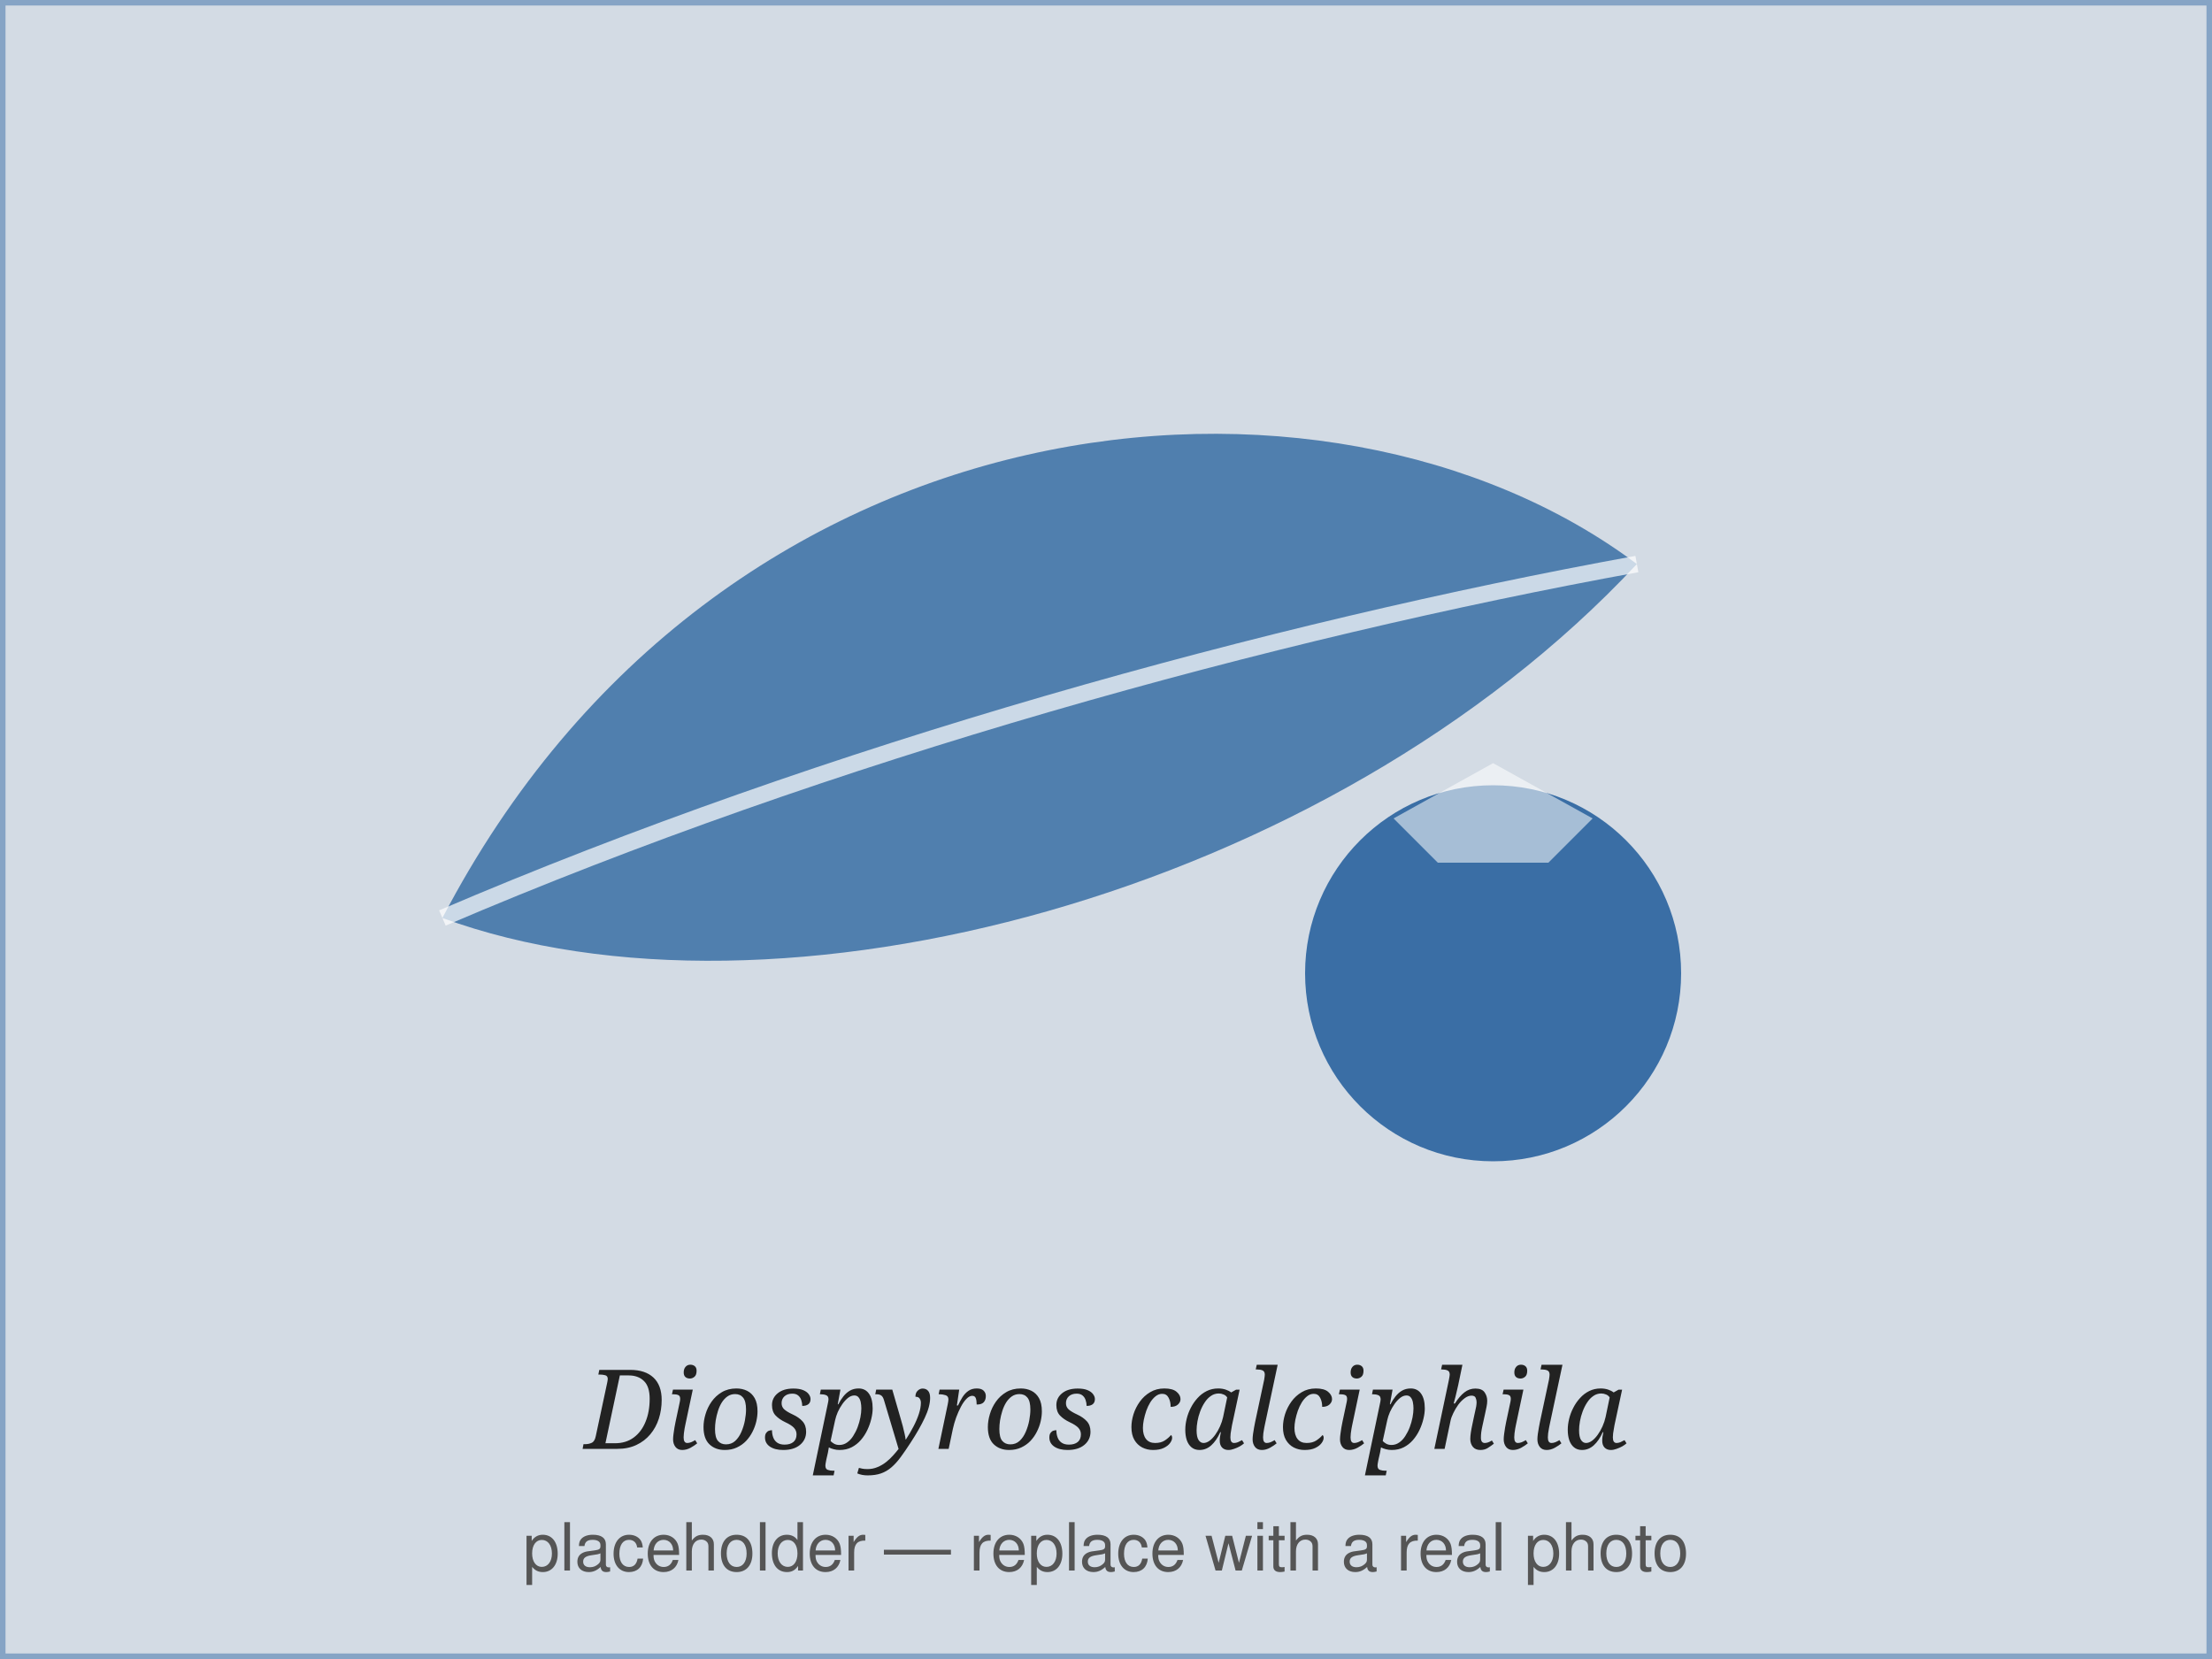
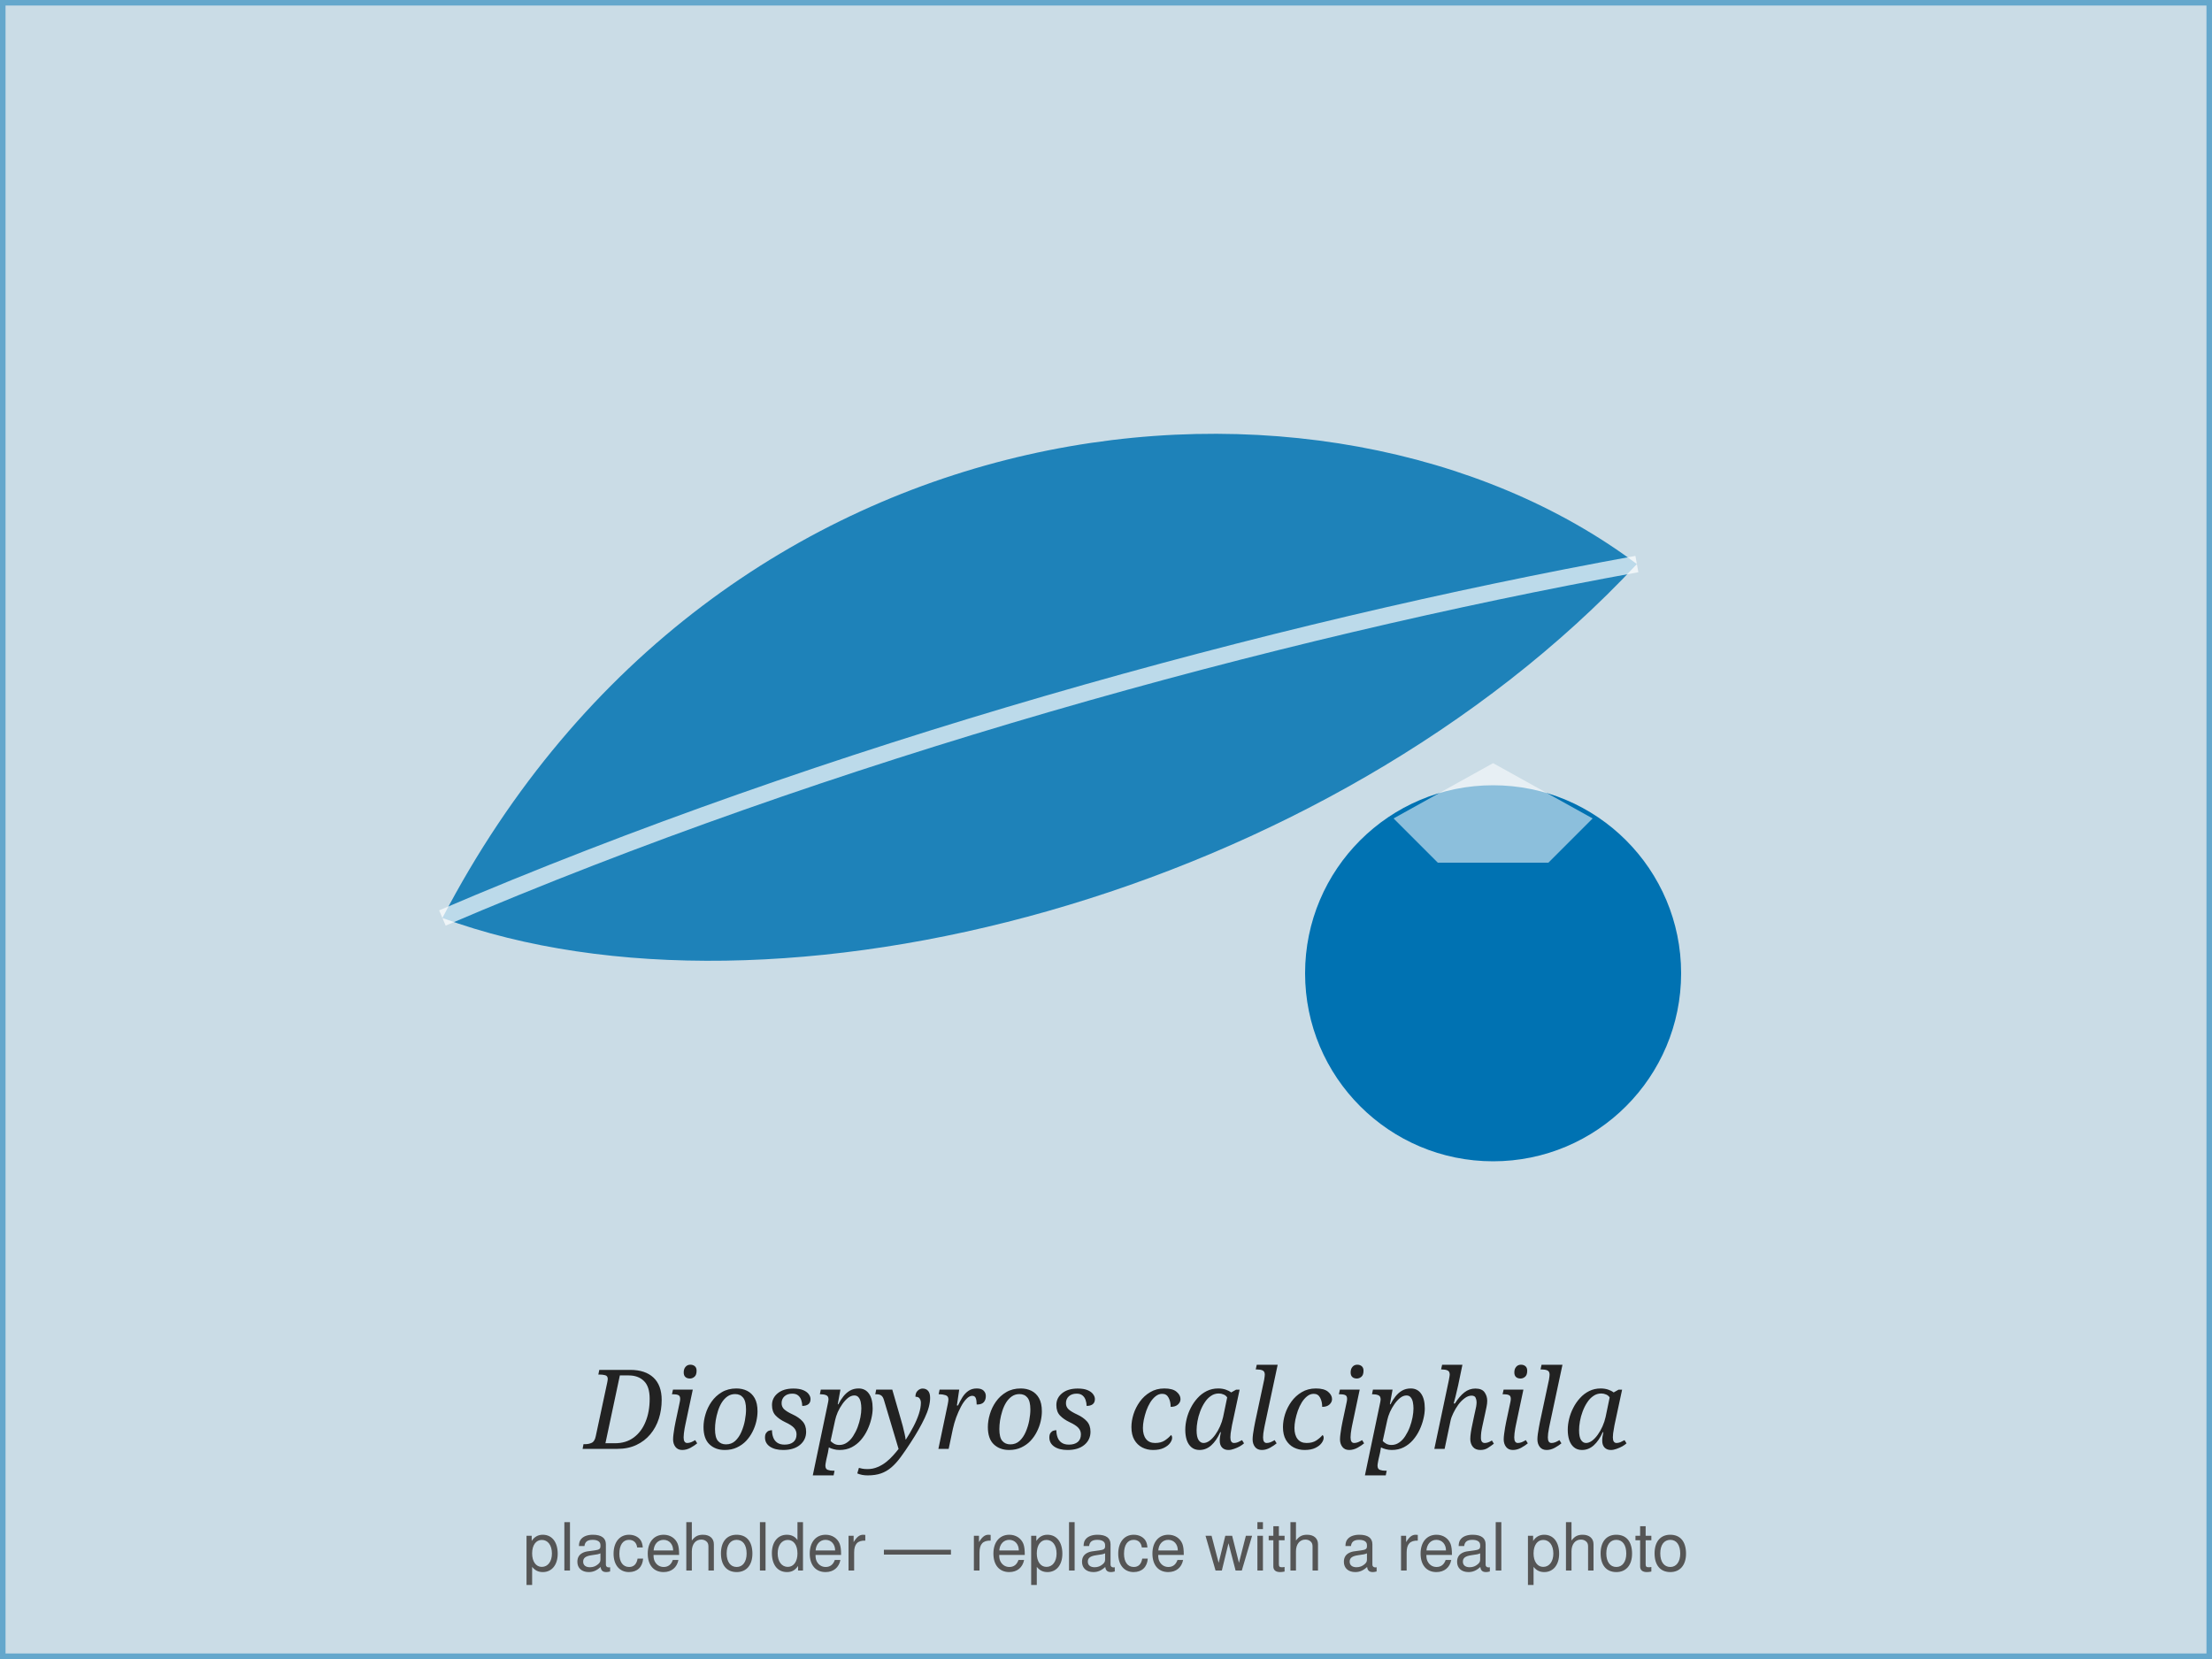
<svg xmlns="http://www.w3.org/2000/svg" viewBox="0 0 400 300" role="img" aria-label="Placeholder for Diospyros calciphila">
-   <rect width="400" height="300" fill="#3a6ea5" opacity="0.16" />
-   <rect width="400" height="300" fill="none" stroke="#3a6ea5" stroke-width="2" opacity="0.5" />
+   <rect width="400" height="300" fill="#0072B2" opacity="0.16" />
+   <rect width="400" height="300" fill="none" stroke="#0072B2" stroke-width="2" opacity="0.5" />
  <g transform="translate(200 132)">
-     <path d="M-120 34 C-70 -62 40 -72 96 -30 C40 30 -60 56 -120 34Z" fill="#3a6ea5" opacity="0.85" />
+     <path d="M-120 34 C-70 -62 40 -72 96 -30 C40 30 -60 56 -120 34Z" fill="#0072B2" opacity="0.85" />
    <path d="M-120 34 C-50 4 30 -18 96 -30" fill="none" stroke="#fff" stroke-width="3" opacity="0.7" />
-     <circle cx="70" cy="44" r="34" fill="#3a6ea5" />
+     <circle cx="70" cy="44" r="34" fill="#0072B2" />
    <path d="M52 16 l18 -10 l18 10 l-8 8 h-20z" fill="#fff" opacity="0.55" />
  </g>
  <text x="200" y="262" text-anchor="middle" font-family="Georgia, serif" font-style="italic" font-size="20" fill="#222">Diospyros calciphila</text>
  <text x="200" y="284" text-anchor="middle" font-family="Helvetica, Arial, sans-serif" font-size="12" fill="#555">placeholder — replace with a real photo</text>
</svg>
